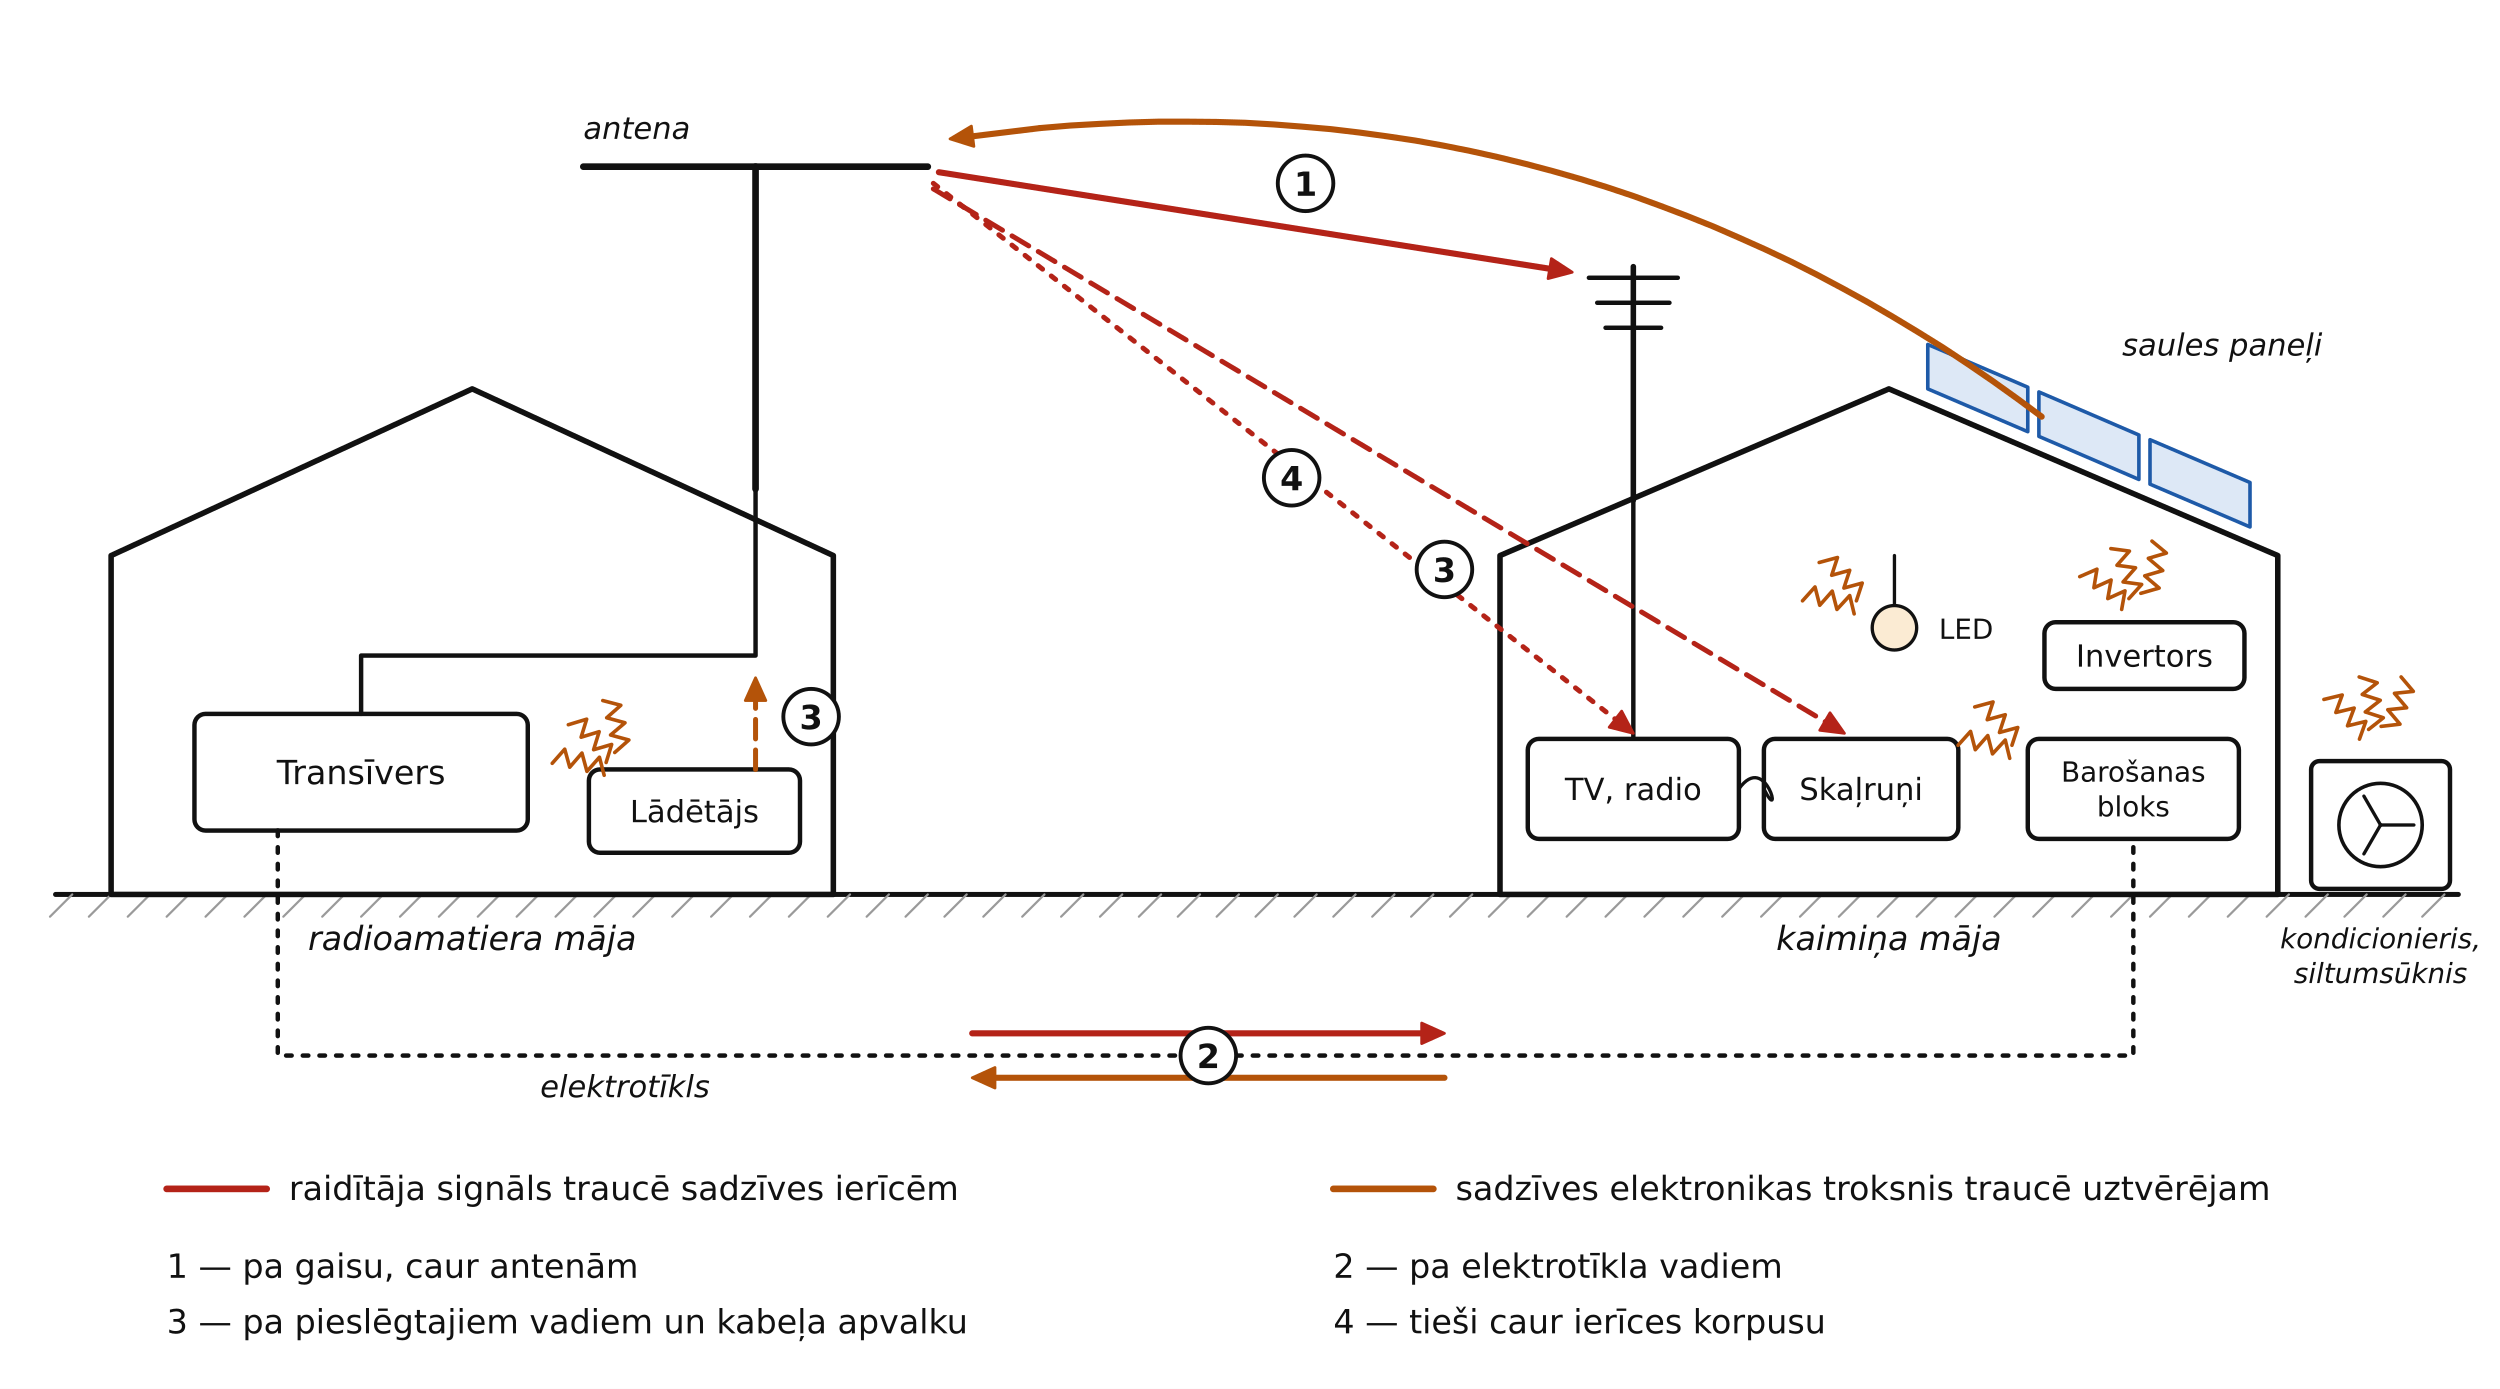
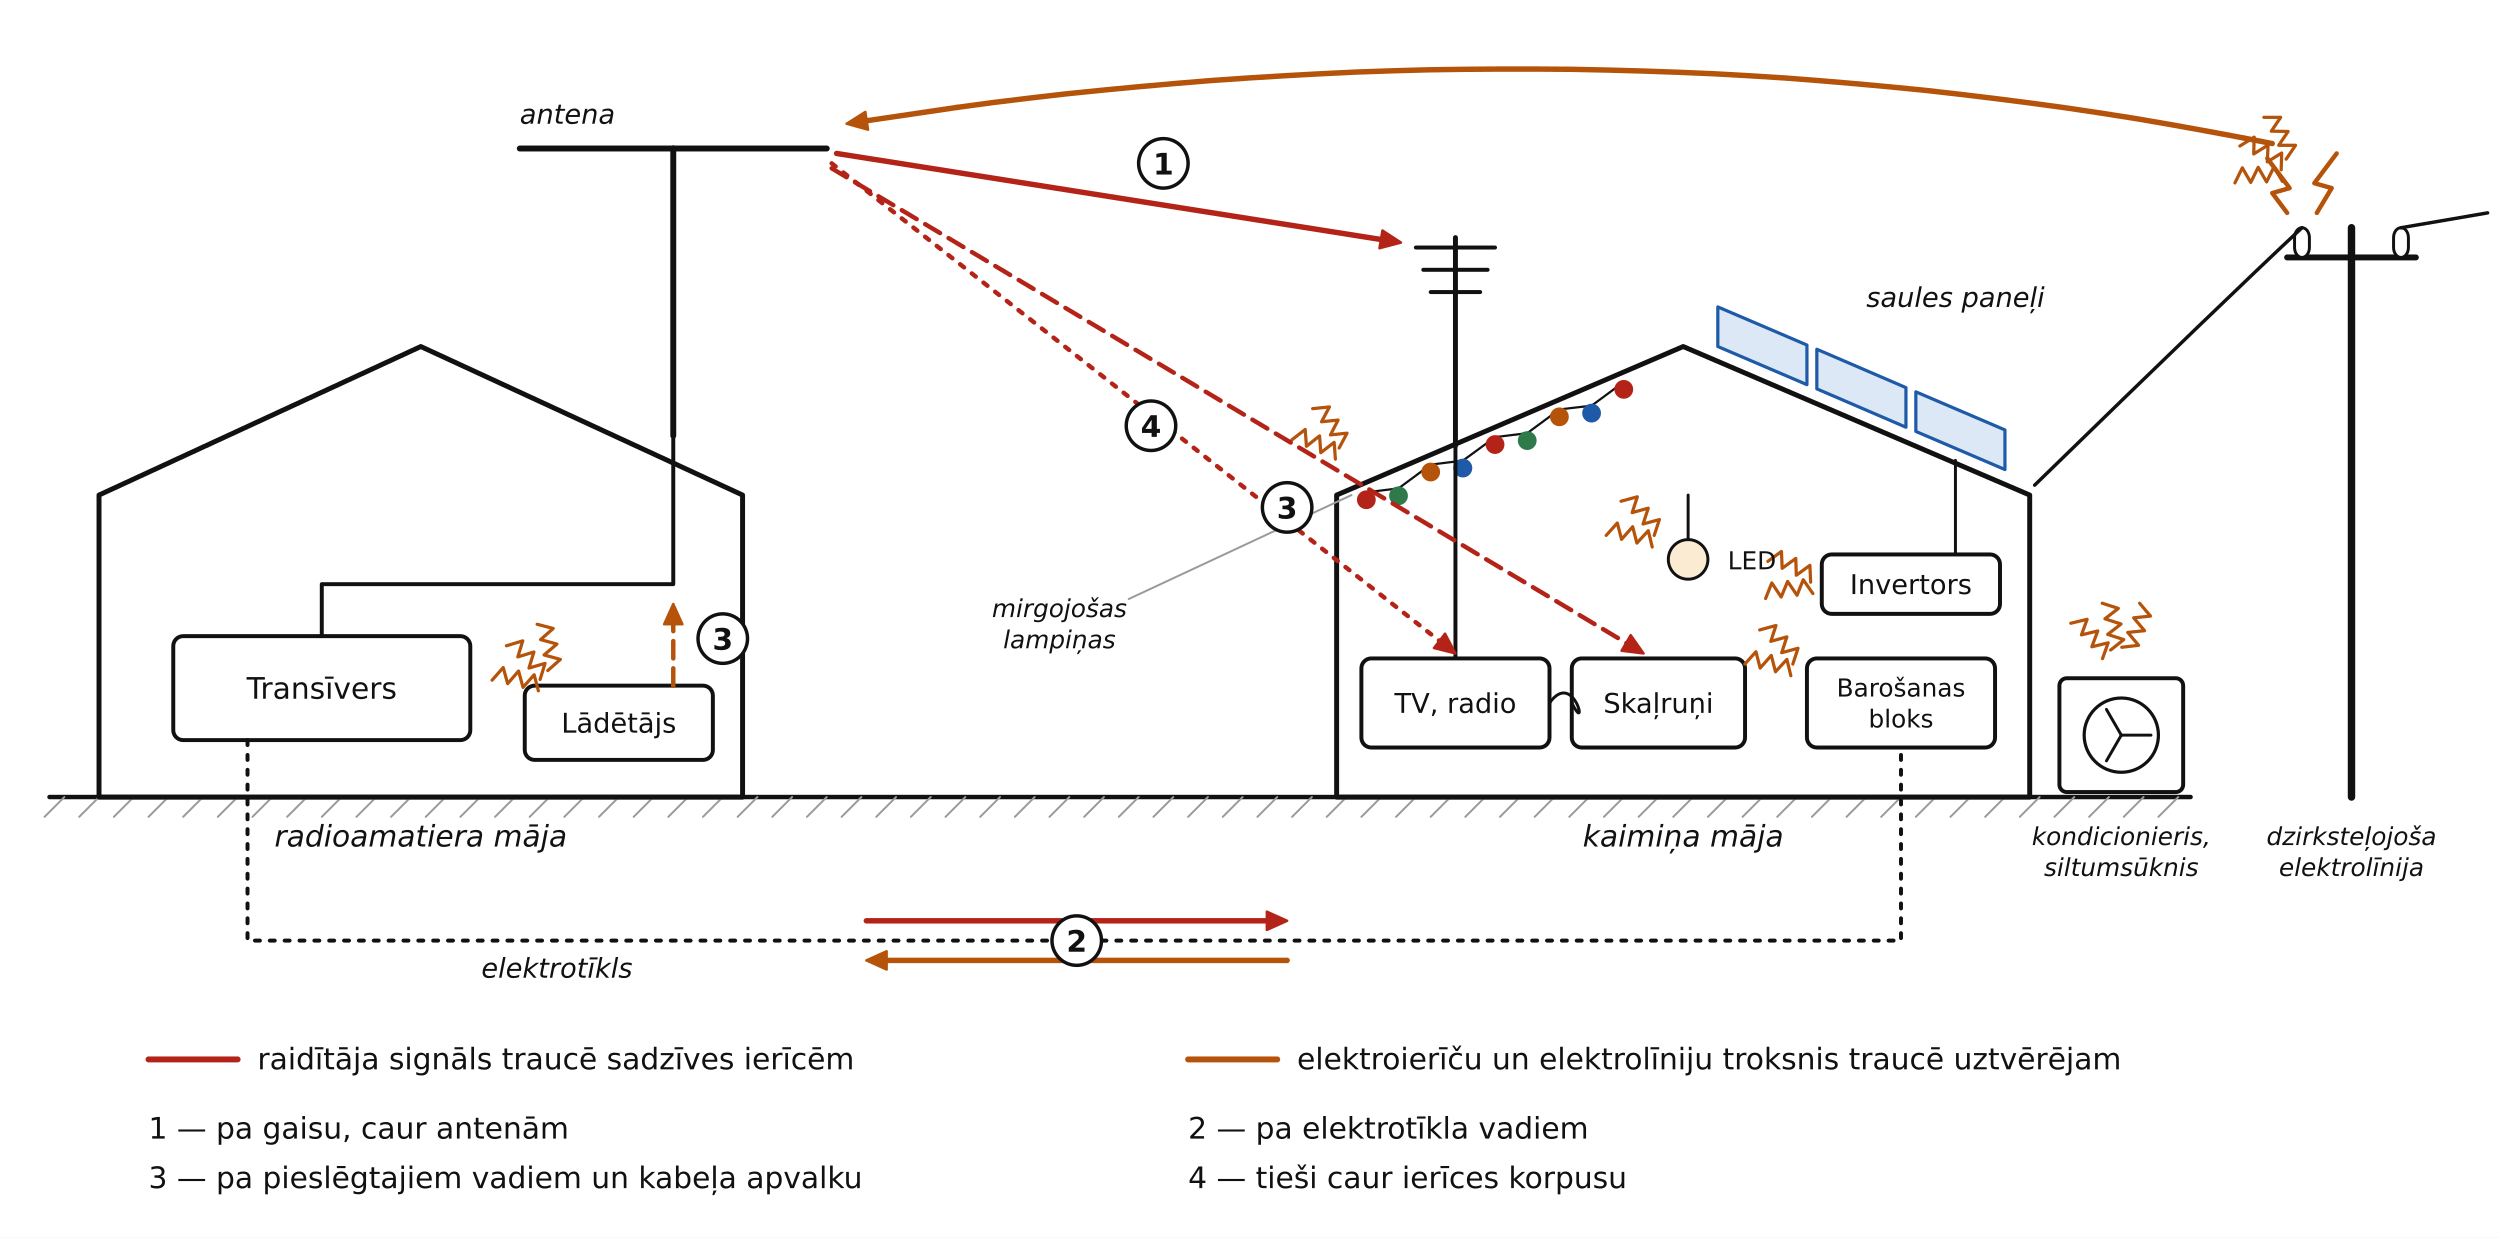
- <svg xmlns="http://www.w3.org/2000/svg" viewBox="0 0 900 500" width="900" height="500" font-family="DejaVu Sans, Arial, Helvetica, sans-serif">
-   <rect x="0" y="0" width="900" height="500" fill="white" />
+ <svg xmlns="http://www.w3.org/2000/svg" viewBox="0 0 1010 500" width="1010" height="500" font-family="DejaVu Sans, Arial, Helvetica, sans-serif">
+   <rect x="0" y="0" width="1010" height="500" fill="white" />
  <line x1="20.0" y1="322.0" x2="885.0" y2="322.0" stroke="#111111" stroke-width="1.8" stroke-linecap="round" />
  <line x1="26.0" y1="322.0" x2="18.0" y2="330.0" stroke="#9a9a9a" stroke-width="0.8" stroke-linecap="round" />
  <line x1="40.0" y1="322.0" x2="32.0" y2="330.0" stroke="#9a9a9a" stroke-width="0.8" stroke-linecap="round" />
  <line x1="54.0" y1="322.0" x2="46.0" y2="330.0" stroke="#9a9a9a" stroke-width="0.8" stroke-linecap="round" />
  <line x1="68.0" y1="322.0" x2="60.0" y2="330.0" stroke="#9a9a9a" stroke-width="0.8" stroke-linecap="round" />
  <line x1="82.0" y1="322.0" x2="74.0" y2="330.0" stroke="#9a9a9a" stroke-width="0.8" stroke-linecap="round" />
  <line x1="96.0" y1="322.0" x2="88.0" y2="330.0" stroke="#9a9a9a" stroke-width="0.8" stroke-linecap="round" />
  <line x1="110.0" y1="322.0" x2="102.0" y2="330.0" stroke="#9a9a9a" stroke-width="0.8" stroke-linecap="round" />
  <line x1="124.0" y1="322.0" x2="116.0" y2="330.0" stroke="#9a9a9a" stroke-width="0.8" stroke-linecap="round" />
  <line x1="138.0" y1="322.0" x2="130.0" y2="330.0" stroke="#9a9a9a" stroke-width="0.8" stroke-linecap="round" />
  <line x1="152.0" y1="322.0" x2="144.0" y2="330.0" stroke="#9a9a9a" stroke-width="0.8" stroke-linecap="round" />
  <line x1="166.0" y1="322.0" x2="158.0" y2="330.0" stroke="#9a9a9a" stroke-width="0.8" stroke-linecap="round" />
  <line x1="180.0" y1="322.0" x2="172.0" y2="330.0" stroke="#9a9a9a" stroke-width="0.8" stroke-linecap="round" />
  <line x1="194.0" y1="322.0" x2="186.0" y2="330.0" stroke="#9a9a9a" stroke-width="0.8" stroke-linecap="round" />
  <line x1="208.0" y1="322.0" x2="200.0" y2="330.0" stroke="#9a9a9a" stroke-width="0.8" stroke-linecap="round" />
  <line x1="222.0" y1="322.0" x2="214.0" y2="330.0" stroke="#9a9a9a" stroke-width="0.8" stroke-linecap="round" />
  <line x1="236.0" y1="322.0" x2="228.0" y2="330.0" stroke="#9a9a9a" stroke-width="0.8" stroke-linecap="round" />
  <line x1="250.0" y1="322.0" x2="242.0" y2="330.0" stroke="#9a9a9a" stroke-width="0.8" stroke-linecap="round" />
  <line x1="264.0" y1="322.0" x2="256.0" y2="330.0" stroke="#9a9a9a" stroke-width="0.8" stroke-linecap="round" />
  <line x1="278.0" y1="322.0" x2="270.0" y2="330.0" stroke="#9a9a9a" stroke-width="0.8" stroke-linecap="round" />
  <line x1="292.0" y1="322.0" x2="284.0" y2="330.0" stroke="#9a9a9a" stroke-width="0.8" stroke-linecap="round" />
  <line x1="306.0" y1="322.0" x2="298.0" y2="330.0" stroke="#9a9a9a" stroke-width="0.8" stroke-linecap="round" />
  <line x1="320.0" y1="322.0" x2="312.0" y2="330.0" stroke="#9a9a9a" stroke-width="0.8" stroke-linecap="round" />
  <line x1="334.0" y1="322.0" x2="326.0" y2="330.0" stroke="#9a9a9a" stroke-width="0.8" stroke-linecap="round" />
  <line x1="348.0" y1="322.0" x2="340.0" y2="330.0" stroke="#9a9a9a" stroke-width="0.8" stroke-linecap="round" />
  <line x1="362.0" y1="322.0" x2="354.0" y2="330.0" stroke="#9a9a9a" stroke-width="0.8" stroke-linecap="round" />
  <line x1="376.0" y1="322.0" x2="368.0" y2="330.0" stroke="#9a9a9a" stroke-width="0.8" stroke-linecap="round" />
  <line x1="390.0" y1="322.0" x2="382.0" y2="330.0" stroke="#9a9a9a" stroke-width="0.8" stroke-linecap="round" />
  <line x1="404.0" y1="322.0" x2="396.0" y2="330.0" stroke="#9a9a9a" stroke-width="0.8" stroke-linecap="round" />
  <line x1="418.0" y1="322.0" x2="410.0" y2="330.0" stroke="#9a9a9a" stroke-width="0.8" stroke-linecap="round" />
  <line x1="432.0" y1="322.0" x2="424.0" y2="330.0" stroke="#9a9a9a" stroke-width="0.8" stroke-linecap="round" />
  <line x1="446.0" y1="322.0" x2="438.0" y2="330.0" stroke="#9a9a9a" stroke-width="0.8" stroke-linecap="round" />
  <line x1="460.0" y1="322.0" x2="452.0" y2="330.0" stroke="#9a9a9a" stroke-width="0.8" stroke-linecap="round" />
  <line x1="474.0" y1="322.0" x2="466.0" y2="330.0" stroke="#9a9a9a" stroke-width="0.8" stroke-linecap="round" />
  <line x1="488.0" y1="322.0" x2="480.0" y2="330.0" stroke="#9a9a9a" stroke-width="0.8" stroke-linecap="round" />
  <line x1="502.0" y1="322.0" x2="494.0" y2="330.0" stroke="#9a9a9a" stroke-width="0.8" stroke-linecap="round" />
  <line x1="516.0" y1="322.0" x2="508.0" y2="330.0" stroke="#9a9a9a" stroke-width="0.8" stroke-linecap="round" />
  <line x1="530.0" y1="322.0" x2="522.0" y2="330.0" stroke="#9a9a9a" stroke-width="0.8" stroke-linecap="round" />
  <line x1="544.0" y1="322.0" x2="536.0" y2="330.0" stroke="#9a9a9a" stroke-width="0.8" stroke-linecap="round" />
  <line x1="558.0" y1="322.0" x2="550.0" y2="330.0" stroke="#9a9a9a" stroke-width="0.8" stroke-linecap="round" />
  <line x1="572.0" y1="322.0" x2="564.0" y2="330.0" stroke="#9a9a9a" stroke-width="0.8" stroke-linecap="round" />
  <line x1="586.0" y1="322.0" x2="578.0" y2="330.0" stroke="#9a9a9a" stroke-width="0.8" stroke-linecap="round" />
  <line x1="600.0" y1="322.0" x2="592.0" y2="330.0" stroke="#9a9a9a" stroke-width="0.8" stroke-linecap="round" />
  <line x1="614.0" y1="322.0" x2="606.0" y2="330.0" stroke="#9a9a9a" stroke-width="0.8" stroke-linecap="round" />
  <line x1="628.0" y1="322.0" x2="620.0" y2="330.0" stroke="#9a9a9a" stroke-width="0.8" stroke-linecap="round" />
  <line x1="642.0" y1="322.0" x2="634.0" y2="330.0" stroke="#9a9a9a" stroke-width="0.8" stroke-linecap="round" />
  <line x1="656.0" y1="322.0" x2="648.0" y2="330.0" stroke="#9a9a9a" stroke-width="0.8" stroke-linecap="round" />
  <line x1="670.0" y1="322.0" x2="662.0" y2="330.0" stroke="#9a9a9a" stroke-width="0.8" stroke-linecap="round" />
  <line x1="684.0" y1="322.0" x2="676.0" y2="330.0" stroke="#9a9a9a" stroke-width="0.8" stroke-linecap="round" />
  <line x1="698.0" y1="322.0" x2="690.0" y2="330.0" stroke="#9a9a9a" stroke-width="0.8" stroke-linecap="round" />
  <line x1="712.0" y1="322.0" x2="704.0" y2="330.0" stroke="#9a9a9a" stroke-width="0.8" stroke-linecap="round" />
  <line x1="726.0" y1="322.0" x2="718.0" y2="330.0" stroke="#9a9a9a" stroke-width="0.8" stroke-linecap="round" />
  <line x1="740.0" y1="322.0" x2="732.0" y2="330.0" stroke="#9a9a9a" stroke-width="0.8" stroke-linecap="round" />
  <line x1="754.0" y1="322.0" x2="746.0" y2="330.0" stroke="#9a9a9a" stroke-width="0.8" stroke-linecap="round" />
  <line x1="768.0" y1="322.0" x2="760.0" y2="330.0" stroke="#9a9a9a" stroke-width="0.8" stroke-linecap="round" />
  <line x1="782.0" y1="322.0" x2="774.0" y2="330.0" stroke="#9a9a9a" stroke-width="0.8" stroke-linecap="round" />
  <line x1="796.0" y1="322.0" x2="788.0" y2="330.0" stroke="#9a9a9a" stroke-width="0.8" stroke-linecap="round" />
  <line x1="810.0" y1="322.0" x2="802.0" y2="330.0" stroke="#9a9a9a" stroke-width="0.8" stroke-linecap="round" />
  <line x1="824.0" y1="322.0" x2="816.0" y2="330.0" stroke="#9a9a9a" stroke-width="0.8" stroke-linecap="round" />
  <line x1="838.0" y1="322.0" x2="830.0" y2="330.0" stroke="#9a9a9a" stroke-width="0.8" stroke-linecap="round" />
  <line x1="852.0" y1="322.0" x2="844.0" y2="330.0" stroke="#9a9a9a" stroke-width="0.8" stroke-linecap="round" />
  <line x1="866.0" y1="322.0" x2="858.0" y2="330.0" stroke="#9a9a9a" stroke-width="0.8" stroke-linecap="round" />
  <line x1="880.0" y1="322.0" x2="872.0" y2="330.0" stroke="#9a9a9a" stroke-width="0.8" stroke-linecap="round" />
  <polygon points="40.0,322.0 40.0,200.0 170.0,140.0 300.0,200.0 300.0,322.0" fill="white" stroke="#111111" stroke-width="2" stroke-linejoin="round" stroke-linecap="round" />
  <text x="170.0" y="342.0" text-anchor="middle" font-size="12" fill="#111111" font-style="italic">radioamatiera māja</text>
  <rect x="70.0" y="257.0" width="120.0" height="42.0" rx="4" fill="white" stroke="#111111" stroke-width="1.6" />
  <text x="130.0" y="282.3" text-anchor="middle" font-size="12" fill="#111111">Transīvers</text>
  <rect x="212.0" y="277.0" width="76.0" height="30.0" rx="4" fill="white" stroke="#111111" stroke-width="1.6" />
  <text x="250.0" y="296.0" text-anchor="middle" font-size="11" fill="#111111">Lādētājs</text>
  <polyline points="221.3,270.9 226.4,266.4 219.8,264.6 225.0,260.2 218.4,258.4 223.5,253.9 217.0,252.2" fill="none" stroke="#b45309" stroke-width="1.3" stroke-linejoin="round" stroke-linecap="round" />
  <polyline points="218.2,274.5 220.2,268.0 213.7,269.9 215.7,263.4 209.2,265.4 211.2,258.9 204.6,260.9" fill="none" stroke="#b45309" stroke-width="1.3" stroke-linejoin="round" stroke-linecap="round" />
  <polyline points="217.5,279.1 215.8,272.6 211.3,277.7 209.5,271.1 205.1,276.2 203.3,269.7 198.8,274.8" fill="none" stroke="#b45309" stroke-width="1.3" stroke-linejoin="round" stroke-linecap="round" />
  <line x1="272.0" y1="176.0" x2="272.0" y2="60.0" stroke="#111111" stroke-width="2.4" stroke-linecap="round" />
  <line x1="210.0" y1="60.0" x2="334.0" y2="60.0" stroke="#111111" stroke-width="2.4" stroke-linecap="round" />
  <text x="210.0" y="50.0" text-anchor="start" font-size="11" fill="#111111" font-style="italic">antena</text>
  <polyline points="130.0,257.0 130.0,236.0 272.0,236.0 272.0,176.0" fill="none" stroke="#111111" stroke-width="1.6" stroke-linejoin="round" stroke-linecap="round" />
  <polygon points="540.0,322.0 540.0,200.0 680.0,140.0 820.0,200.0 820.0,322.0" fill="white" stroke="#111111" stroke-width="2" stroke-linejoin="round" stroke-linecap="round" />
  <text x="680.0" y="342.0" text-anchor="middle" font-size="12" fill="#111111" font-style="italic">kaimiņa māja</text>
  <polygon points="694.0,140.0 730.0,155.4 730.0,139.4 694.0,124.0" fill="#dde8f6" stroke="#1e5aa8" stroke-width="1.3" stroke-linejoin="round" stroke-linecap="round" />
  <polygon points="734.0,157.1 770.0,172.6 770.0,156.6 734.0,141.1" fill="#dde8f6" stroke="#1e5aa8" stroke-width="1.3" stroke-linejoin="round" stroke-linecap="round" />
  <polygon points="774.0,174.3 810.0,189.7 810.0,173.7 774.0,158.3" fill="#dde8f6" stroke="#1e5aa8" stroke-width="1.3" stroke-linejoin="round" stroke-linecap="round" />
-   <text x="800.0" y="128.0" text-anchor="middle" font-size="11" fill="#111111" font-style="italic">saules paneļi</text>
+   <text x="790.0" y="124.0" text-anchor="middle" font-size="11" fill="#111111" font-style="italic">saules paneļi</text>
+   <polyline points="790.0,186.0 790.0,224.0" fill="none" stroke="#111111" stroke-width="1.2" stroke-linejoin="round" stroke-linecap="round" />
  <rect x="736.0" y="224.0" width="72.0" height="24.0" rx="4" fill="white" stroke="#111111" stroke-width="1.6" />
  <text x="772.0" y="240.0" text-anchor="middle" font-size="11" fill="#111111">Invertors</text>
-   <polyline points="770.7,213.6 777.3,211.7 772.1,207.3 778.6,205.4 773.4,201.0 779.9,199.1 774.7,194.8" fill="none" stroke="#b45309" stroke-width="1.3" stroke-linejoin="round" stroke-linecap="round" />
-   <polyline points="766.4,215.5 771.0,210.4 764.3,209.5 768.8,204.4 762.1,203.5 766.6,198.4 759.9,197.5" fill="none" stroke="#b45309" stroke-width="1.3" stroke-linejoin="round" stroke-linecap="round" />
-   <polyline points="763.8,219.4 765.0,212.7 758.8,215.5 760.0,208.8 753.8,211.6 754.9,204.9 748.7,207.6" fill="none" stroke="#b45309" stroke-width="1.3" stroke-linejoin="round" stroke-linecap="round" />
+   <polyline points="731.5,235.2 731.2,228.4 725.7,232.4 725.5,225.6 720.0,229.6 719.7,222.8 714.2,226.8" fill="none" stroke="#b45309" stroke-width="1.3" stroke-linejoin="round" stroke-linecap="round" />
+   <polyline points="732.4,239.8 728.5,234.2 726.0,240.5 722.2,234.9 719.6,241.2 715.8,235.5 713.3,241.8" fill="none" stroke="#b45309" stroke-width="1.3" stroke-linejoin="round" stroke-linecap="round" />
+   <polyline points="552.0,198.9 565.0,197.3 578.0,187.7 591.0,186.1 604.0,176.6 617.0,175.0 630.0,165.4 643.0,163.9 656.0,154.3" fill="none" stroke="#111111" stroke-width="0.9" stroke-linejoin="round" stroke-linecap="round" />
+   <circle cx="552.0" cy="201.9" r="3.4" fill="#b42318" stroke="#b42318" stroke-width="0.8" />
+   <circle cx="565.0" cy="200.3" r="3.4" fill="#2f7a4b" stroke="#2f7a4b" stroke-width="0.8" />
+   <circle cx="578.0" cy="190.7" r="3.4" fill="#b45309" stroke="#b45309" stroke-width="0.8" />
+   <circle cx="591.0" cy="189.1" r="3.4" fill="#1e5aa8" stroke="#1e5aa8" stroke-width="0.8" />
+   <circle cx="604.0" cy="179.6" r="3.4" fill="#b42318" stroke="#b42318" stroke-width="0.8" />
+   <circle cx="617.0" cy="178.0" r="3.4" fill="#2f7a4b" stroke="#2f7a4b" stroke-width="0.8" />
+   <circle cx="630.0" cy="168.4" r="3.4" fill="#b45309" stroke="#b45309" stroke-width="0.8" />
+   <circle cx="643.0" cy="166.9" r="3.4" fill="#1e5aa8" stroke="#1e5aa8" stroke-width="0.8" />
+   <circle cx="656.0" cy="157.3" r="3.4" fill="#b42318" stroke="#b42318" stroke-width="0.8" />
+   <text x="428.0" y="249.3" text-anchor="middle" font-size="10" fill="#111111" font-style="italic">mirgojošas</text>
+   <text x="428.0" y="261.9" text-anchor="middle" font-size="10" fill="#111111" font-style="italic">lampiņas</text>
+   <line x1="456.0" y1="242.0" x2="546.0" y2="200.0" stroke="#9a9a9a" stroke-width="0.8" stroke-linecap="round" />
+   <polyline points="541.0,181.0 544.2,175.0 537.5,175.7 540.6,169.7 533.9,170.4 537.1,164.4 530.3,165.1" fill="none" stroke="#b45309" stroke-width="1.3" stroke-linejoin="round" stroke-linecap="round" />
+   <polyline points="539.5,185.5 539.0,178.7 533.6,182.9 533.1,176.1 527.8,180.3 527.3,173.5 521.9,177.7" fill="none" stroke="#b45309" stroke-width="1.3" stroke-linejoin="round" stroke-linecap="round" />
  <line x1="588.0" y1="180.0" x2="588.0" y2="96.0" stroke="#111111" stroke-width="2" stroke-linecap="round" />
  <line x1="572.0" y1="100.0" x2="604.0" y2="100.0" stroke="#111111" stroke-width="1.6" stroke-linecap="round" />
  <line x1="575.0" y1="109.0" x2="601.0" y2="109.0" stroke="#111111" stroke-width="1.6" stroke-linecap="round" />
  <line x1="578.0" y1="118.0" x2="598.0" y2="118.0" stroke="#111111" stroke-width="1.6" stroke-linecap="round" />
  <line x1="588.0" y1="180.0" x2="588.0" y2="266.0" stroke="#111111" stroke-width="1.6" stroke-linecap="round" />
  <rect x="550.0" y="266.0" width="76.0" height="36.0" rx="4" fill="white" stroke="#111111" stroke-width="1.6" />
  <text x="588.0" y="288.0" text-anchor="middle" font-size="11" fill="#111111">TV, radio</text>
  <rect x="635.0" y="266.0" width="70.0" height="36.0" rx="4" fill="white" stroke="#111111" stroke-width="1.6" />
  <text x="670.0" y="288.0" text-anchor="middle" font-size="11" fill="#111111">Skaļruņi</text>
  <path d="M 626 284 C 636 270, 642 298, 635 284" fill="none" stroke="#111111" stroke-width="1.2" stroke-linecap="round" stroke-linejoin="round" />
  <rect x="730.0" y="266.0" width="76.0" height="36.0" rx="4" fill="white" stroke="#111111" stroke-width="1.6" />
  <text x="768.0" y="281.4" text-anchor="middle" font-size="10" fill="#111111">Barošanas</text>
  <text x="768.0" y="293.9" text-anchor="middle" font-size="10" fill="#111111">bloks</text>
  <polyline points="724.3,268.3 726.4,261.9 719.8,263.7 721.9,257.3 715.4,259.1 717.5,252.7 710.9,254.5" fill="none" stroke="#b45309" stroke-width="1.3" stroke-linejoin="round" stroke-linecap="round" />
  <polyline points="723.5,273.0 721.9,266.4 717.3,271.4 715.6,264.8 711.1,269.9 709.4,263.3 704.9,268.3" fill="none" stroke="#b45309" stroke-width="1.3" stroke-linejoin="round" stroke-linecap="round" />
  <line x1="682.0" y1="200.0" x2="682.0" y2="218.0" stroke="#111111" stroke-width="1.2" stroke-linecap="round" />
  <circle cx="682.0" cy="226.0" r="8.0" fill="#fbebd3" stroke="#111111" stroke-width="1.2" />
  <text x="698.0" y="230.0" text-anchor="start" font-size="10" fill="#111111">LED</text>
  <polyline points="668.3,216.3 670.4,209.9 663.8,211.7 665.9,205.3 659.4,207.1 661.5,200.7 654.9,202.5" fill="none" stroke="#b45309" stroke-width="1.3" stroke-linejoin="round" stroke-linecap="round" />
  <polyline points="667.5,221.0 665.9,214.4 661.3,219.4 659.6,212.8 655.1,217.9 653.4,211.3 648.9,216.3" fill="none" stroke="#b45309" stroke-width="1.3" stroke-linejoin="round" stroke-linecap="round" />
  <rect x="832.0" y="274.0" width="50.0" height="46.0" rx="3" fill="white" stroke="#111111" stroke-width="1.6" />
  <circle cx="857.0" cy="297.0" r="15.0" fill="white" stroke="#111111" stroke-width="1.3" />
  <line x1="857.0" y1="297.0" x2="869.0" y2="297.0" stroke="#111111" stroke-width="1.2" stroke-linecap="round" />
  <line x1="857.0" y1="297.0" x2="851.0" y2="307.4" stroke="#111111" stroke-width="1.2" stroke-linecap="round" />
  <line x1="857.0" y1="297.0" x2="851.0" y2="286.6" stroke="#111111" stroke-width="1.2" stroke-linecap="round" />
  <text x="857.0" y="341.4" text-anchor="middle" font-size="10" fill="#111111" font-style="italic">kondicionieris,</text>
  <text x="857.0" y="353.9" text-anchor="middle" font-size="10" fill="#111111" font-style="italic">siltumsūknis</text>
  <polyline points="857.2,261.5 864.0,260.7 859.6,255.5 866.4,254.8 862.0,249.6 868.8,248.9 864.4,243.7" fill="none" stroke="#b45309" stroke-width="1.3" stroke-linejoin="round" stroke-linecap="round" />
  <polyline points="852.7,262.6 858.0,258.4 851.5,256.3 856.9,252.1 850.4,250.0 855.8,245.8 849.3,243.7" fill="none" stroke="#b45309" stroke-width="1.3" stroke-linejoin="round" stroke-linecap="round" />
  <polyline points="849.4,266.1 851.7,259.7 845.1,261.3 847.5,254.9 840.9,256.5 843.2,250.2 836.6,251.8" fill="none" stroke="#b45309" stroke-width="1.3" stroke-linejoin="round" stroke-linecap="round" />
+   <line x1="950.0" y1="322.0" x2="950.0" y2="92.0" stroke="#111111" stroke-width="3" stroke-linecap="round" />
+   <line x1="924.0" y1="104.0" x2="976.0" y2="104.0" stroke="#111111" stroke-width="2.4" stroke-linecap="round" />
+   <rect x="927.0" y="92.0" width="6.0" height="12.0" rx="4" fill="white" stroke="#111111" stroke-width="1.2" />
+   <rect x="967.0" y="92.0" width="6.0" height="12.0" rx="4" fill="white" stroke="#111111" stroke-width="1.2" />
+   <path d="M 930 92 Q 900 120 822 196" fill="none" stroke="#111111" stroke-width="1.4" stroke-linecap="round" stroke-linejoin="round" />
+   <line x1="970.0" y1="92.0" x2="1005.0" y2="86.0" stroke="#111111" stroke-width="1.4" stroke-linecap="round" />
+   <polyline points="924.0,86.0 918.0,78.0 925.0,76.0 916.0,64.0" fill="none" stroke="#b45309" stroke-width="1.8" stroke-linejoin="round" stroke-linecap="round" />
+   <polyline points="936.0,86.0 942.0,76.0 935.0,74.0 944.0,62.0" fill="none" stroke="#b45309" stroke-width="1.8" stroke-linejoin="round" stroke-linecap="round" />
+   <polyline points="923.6,64.3 927.4,58.7 920.6,58.7 924.4,53.1 917.6,53.0 921.4,47.4 914.6,47.4" fill="none" stroke="#b45309" stroke-width="1.3" stroke-linejoin="round" stroke-linecap="round" />
+   <polyline points="921.6,68.6 921.8,61.8 916.0,65.4 916.3,58.6 910.5,62.2 910.7,55.4 904.9,59.0" fill="none" stroke="#b45309" stroke-width="1.3" stroke-linejoin="round" stroke-linecap="round" />
+   <polyline points="922.1,73.3 918.7,67.4 915.7,73.5 912.3,67.6 909.3,73.7 905.9,67.8 902.9,73.9" fill="none" stroke="#b45309" stroke-width="1.3" stroke-linejoin="round" stroke-linecap="round" />
+   <text x="950.0" y="341.4" text-anchor="middle" font-size="10" fill="#111111" font-style="italic">dzirksteļojoša</text>
+   <text x="950.0" y="353.9" text-anchor="middle" font-size="10" fill="#111111" font-style="italic">elektrolīnija</text>
  <polyline points="100.0,299.0 100.0,380.0 768.0,380.0 768.0,302.0" fill="none" stroke="#111111" stroke-width="1.6" stroke-dasharray="2 4" stroke-linejoin="round" stroke-linecap="round" />
  <text x="225.0" y="395.0" text-anchor="middle" font-size="11" fill="#111111" font-style="italic">elektrotīkls</text>
  <line x1="338.0" y1="62.0" x2="560.7" y2="97.2" stroke="#b42318" stroke-width="2.2" stroke-linecap="round" />
  <polygon points="566.0,98.0 557.3,100.3 558.5,93.1" fill="#b42318" stroke="#b42318" stroke-width="1" stroke-linejoin="round" stroke-linecap="round" />
-   <polyline points="735.0,150.0 726.2,143.5 717.4,137.2 708.5,131.1 699.6,125.2 690.6,119.6 681.5,114.1 672.4,108.8 663.3,103.8 654.1,98.9 644.8,94.2 635.5,89.8 626.1,85.6 616.7,81.5 607.2,77.7 597.7,74.1 588.1,70.6 578.5,67.4 568.8,64.4 559.0,61.6 549.2,59.0 539.4,56.6 529.5,54.4 519.5,52.4 509.5,50.6 499.5,49.1 489.3,47.7 479.2,46.5 468.9,45.6 458.6,44.8 448.3,44.2 437.9,43.9 427.5,43.8 417.0,43.8 406.4,44.1 395.8,44.6 385.2,45.2 374.5,46.1" fill="none" stroke="#b45309" stroke-width="2.2" stroke-linejoin="round" stroke-linecap="round" />
-   <line x1="374.5" y1="46.1" x2="347.4" y2="49.4" stroke="#b45309" stroke-width="2.2" stroke-linecap="round" />
-   <polygon points="342.0,50.0 349.7,45.4 350.6,52.7" fill="#b45309" stroke="#b45309" stroke-width="1" stroke-linejoin="round" stroke-linecap="round" />
+   <polyline points="918.0,58.0 904.1,55.3 890.1,52.7 876.2,50.2 862.2,47.8 848.2,45.6 834.1,43.5 820.1,41.6 806.0,39.8 791.9,38.1 777.8,36.5 763.6,35.1 749.4,33.8 735.2,32.6 721.0,31.5 706.7,30.6 692.4,29.8 678.1,29.2 663.8,28.7 649.4,28.3 635.0,28.0 620.6,27.9 606.1,27.9 591.7,28.0 577.2,28.2 562.7,28.6 548.1,29.1 533.6,29.8 519.0,30.6 504.4,31.5 489.8,32.5 475.1,33.7 460.4,35.0 445.7,36.4 430.9,37.9 416.2,39.6 401.4,41.4 386.6,43.4" fill="none" stroke="#b45309" stroke-width="2.2" stroke-linejoin="round" stroke-linecap="round" />
+   <line x1="386.6" y1="43.4" x2="347.3" y2="49.2" stroke="#b45309" stroke-width="2.2" stroke-linecap="round" />
+   <polygon points="342.0,50.0 349.6,45.2 350.7,52.4" fill="#b45309" stroke="#b45309" stroke-width="1" stroke-linejoin="round" stroke-linecap="round" />
  <line x1="336.0" y1="68.0" x2="659.4" y2="261.2" stroke="#b42318" stroke-width="1.8" stroke-dasharray="7 4" stroke-linecap="round" />
  <polygon points="664.0,264.0 655.1,262.9 658.8,256.6" fill="#b42318" stroke="#b42318" stroke-width="1" stroke-linejoin="round" stroke-linecap="round" />
  <line x1="336.0" y1="66.0" x2="583.8" y2="260.7" stroke="#b42318" stroke-width="1.8" stroke-dasharray="2 4" stroke-linecap="round" />
  <polygon points="588.0,264.0 579.3,261.8 583.8,256.0" fill="#b42318" stroke="#b42318" stroke-width="1" stroke-linejoin="round" stroke-linecap="round" />
  <line x1="350.0" y1="372.0" x2="514.6" y2="372.0" stroke="#b42318" stroke-width="2.2" stroke-linecap="round" />
  <polygon points="520.0,372.0 511.8,375.7 511.8,368.3" fill="#b42318" stroke="#b42318" stroke-width="1" stroke-linejoin="round" stroke-linecap="round" />
  <line x1="520.0" y1="388.0" x2="355.4" y2="388.0" stroke="#b45309" stroke-width="2.2" stroke-linecap="round" />
  <polygon points="350.0,388.0 358.2,384.3 358.2,391.7" fill="#b45309" stroke="#b45309" stroke-width="1" stroke-linejoin="round" stroke-linecap="round" />
  <line x1="272.0" y1="277.0" x2="272.0" y2="249.4" stroke="#b45309" stroke-width="1.8" stroke-dasharray="7 4" stroke-linecap="round" />
  <polygon points="272.0,244.0 275.7,252.2 268.3,252.2" fill="#b45309" stroke="#b45309" stroke-width="1" stroke-linejoin="round" stroke-linecap="round" />
  <circle cx="470.0" cy="66.0" r="10.0" fill="white" stroke="#111111" stroke-width="1.4" />
  <text x="470.0" y="70.5" text-anchor="middle" font-size="12" fill="#111111" font-weight="bold">1</text>
  <circle cx="435.0" cy="380.0" r="10.0" fill="white" stroke="#111111" stroke-width="1.4" />
  <text x="435.0" y="384.5" text-anchor="middle" font-size="12" fill="#111111" font-weight="bold">2</text>
  <circle cx="520.0" cy="205.0" r="10.0" fill="white" stroke="#111111" stroke-width="1.4" />
  <text x="520.0" y="209.5" text-anchor="middle" font-size="12" fill="#111111" font-weight="bold">3</text>
  <circle cx="292.0" cy="258.0" r="10.0" fill="white" stroke="#111111" stroke-width="1.4" />
  <text x="292.0" y="262.5" text-anchor="middle" font-size="12" fill="#111111" font-weight="bold">3</text>
  <circle cx="465.0" cy="172.0" r="10.0" fill="white" stroke="#111111" stroke-width="1.4" />
  <text x="465.0" y="176.5" text-anchor="middle" font-size="12" fill="#111111" font-weight="bold">4</text>
  <line x1="60.0" y1="428.0" x2="96.0" y2="428.0" stroke="#b42318" stroke-width="2.4" stroke-linecap="round" />
  <text x="104.0" y="432.0" text-anchor="start" font-size="12" fill="#111111">raidītāja signāls traucē sadzīves ierīcēm</text>
  <line x1="480.0" y1="428.0" x2="516.0" y2="428.0" stroke="#b45309" stroke-width="2.4" stroke-linecap="round" />
-   <text x="524.0" y="432.0" text-anchor="start" font-size="12" fill="#111111">sadzīves elektronikas troksnis traucē uztvērējam</text>
+   <text x="524.0" y="432.0" text-anchor="start" font-size="12" fill="#111111">elektroierīču un elektrolīniju troksnis traucē uztvērējam</text>
  <text x="60.0" y="460.0" text-anchor="start" font-size="12" fill="#111111">1 — pa gaisu, caur antenām</text>
  <text x="480.0" y="460.0" text-anchor="start" font-size="12" fill="#111111">2 — pa elektrotīkla vadiem</text>
  <text x="60.0" y="480.0" text-anchor="start" font-size="12" fill="#111111">3 — pa pieslēgtajiem vadiem un kabeļa apvalku</text>
  <text x="480.0" y="480.0" text-anchor="start" font-size="12" fill="#111111">4 — tieši caur ierīces korpusu</text>
</svg>
